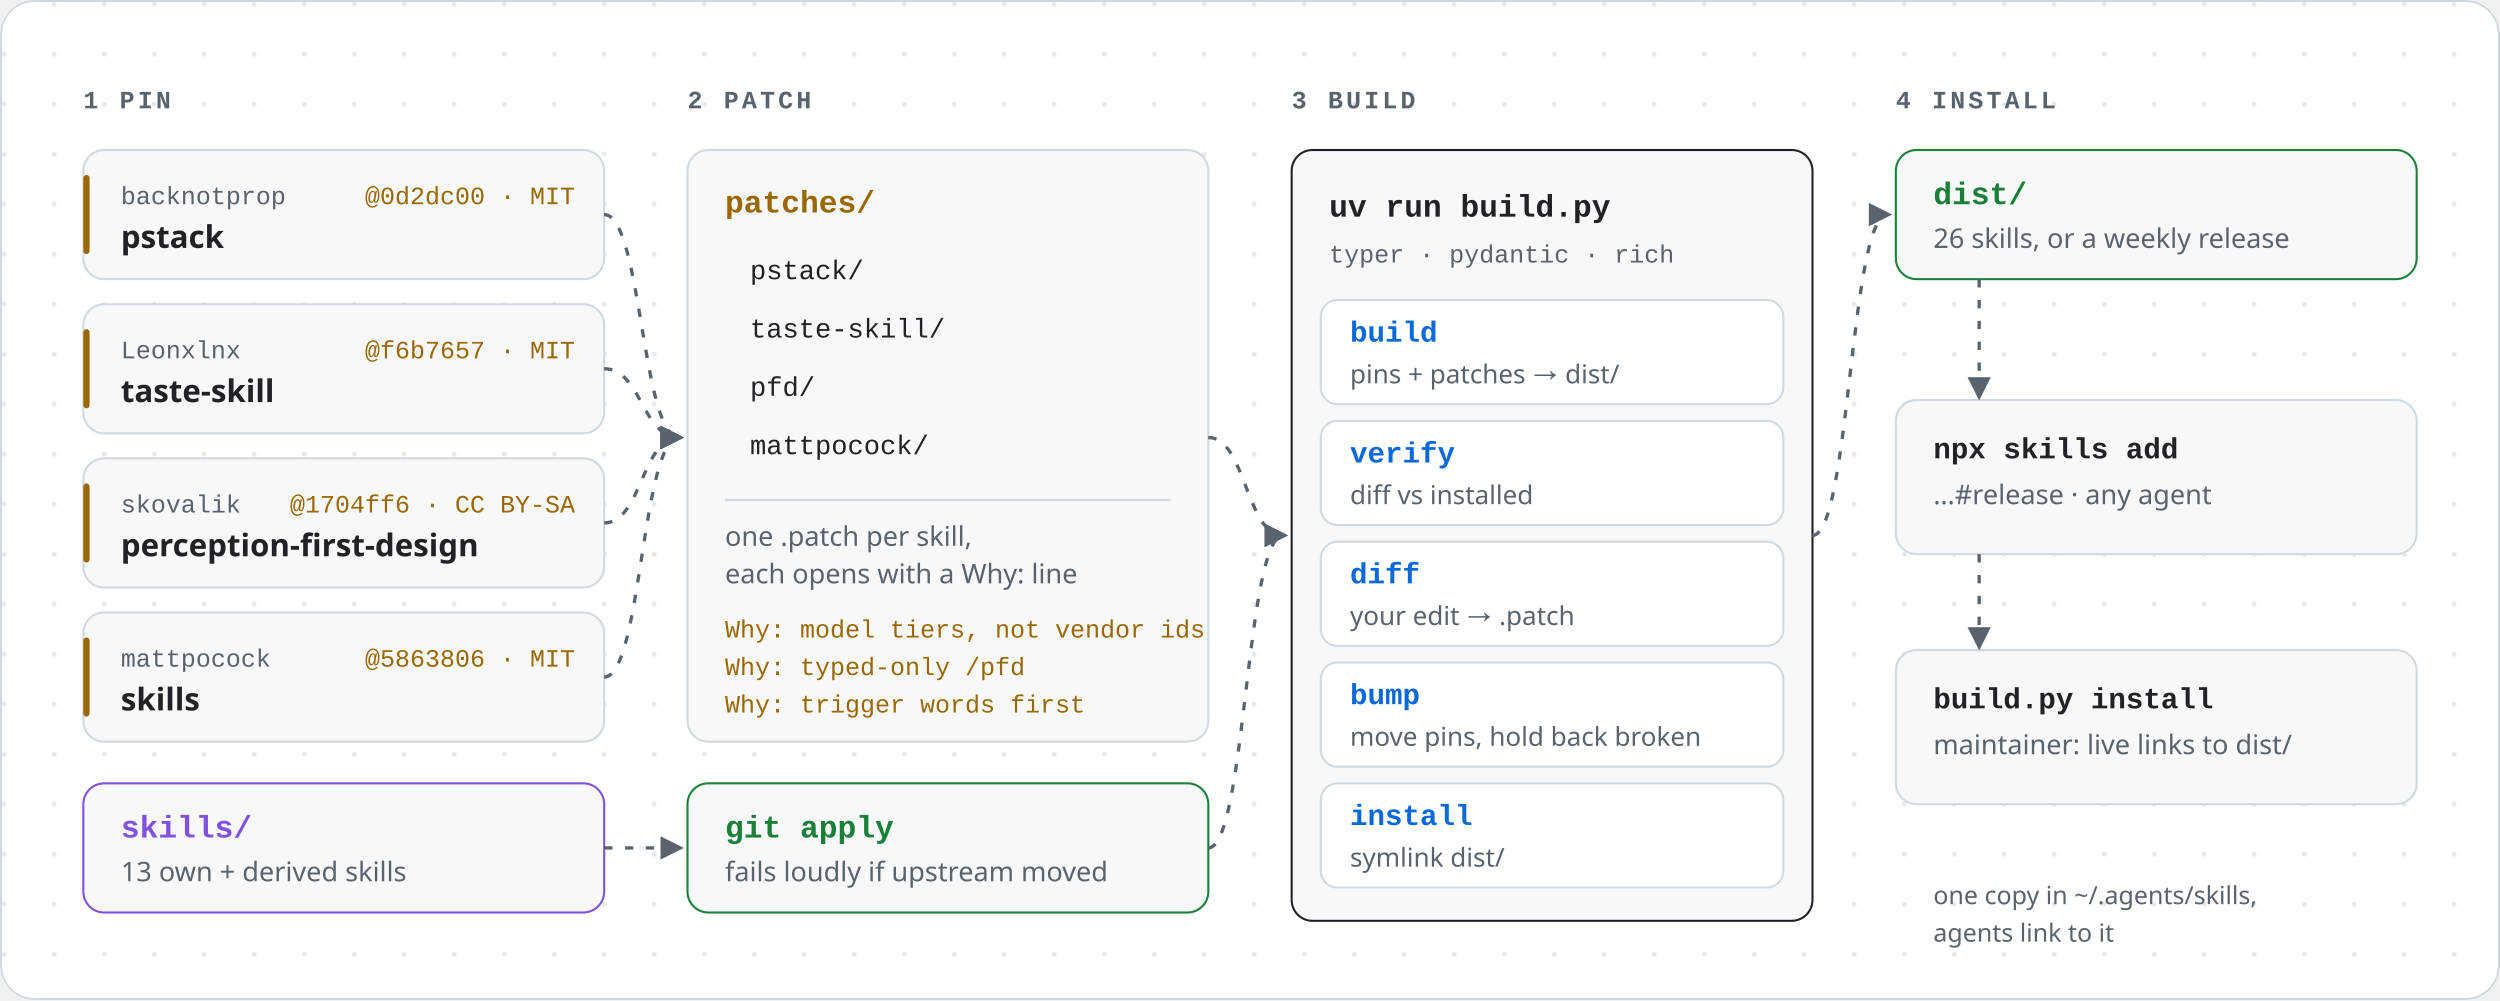
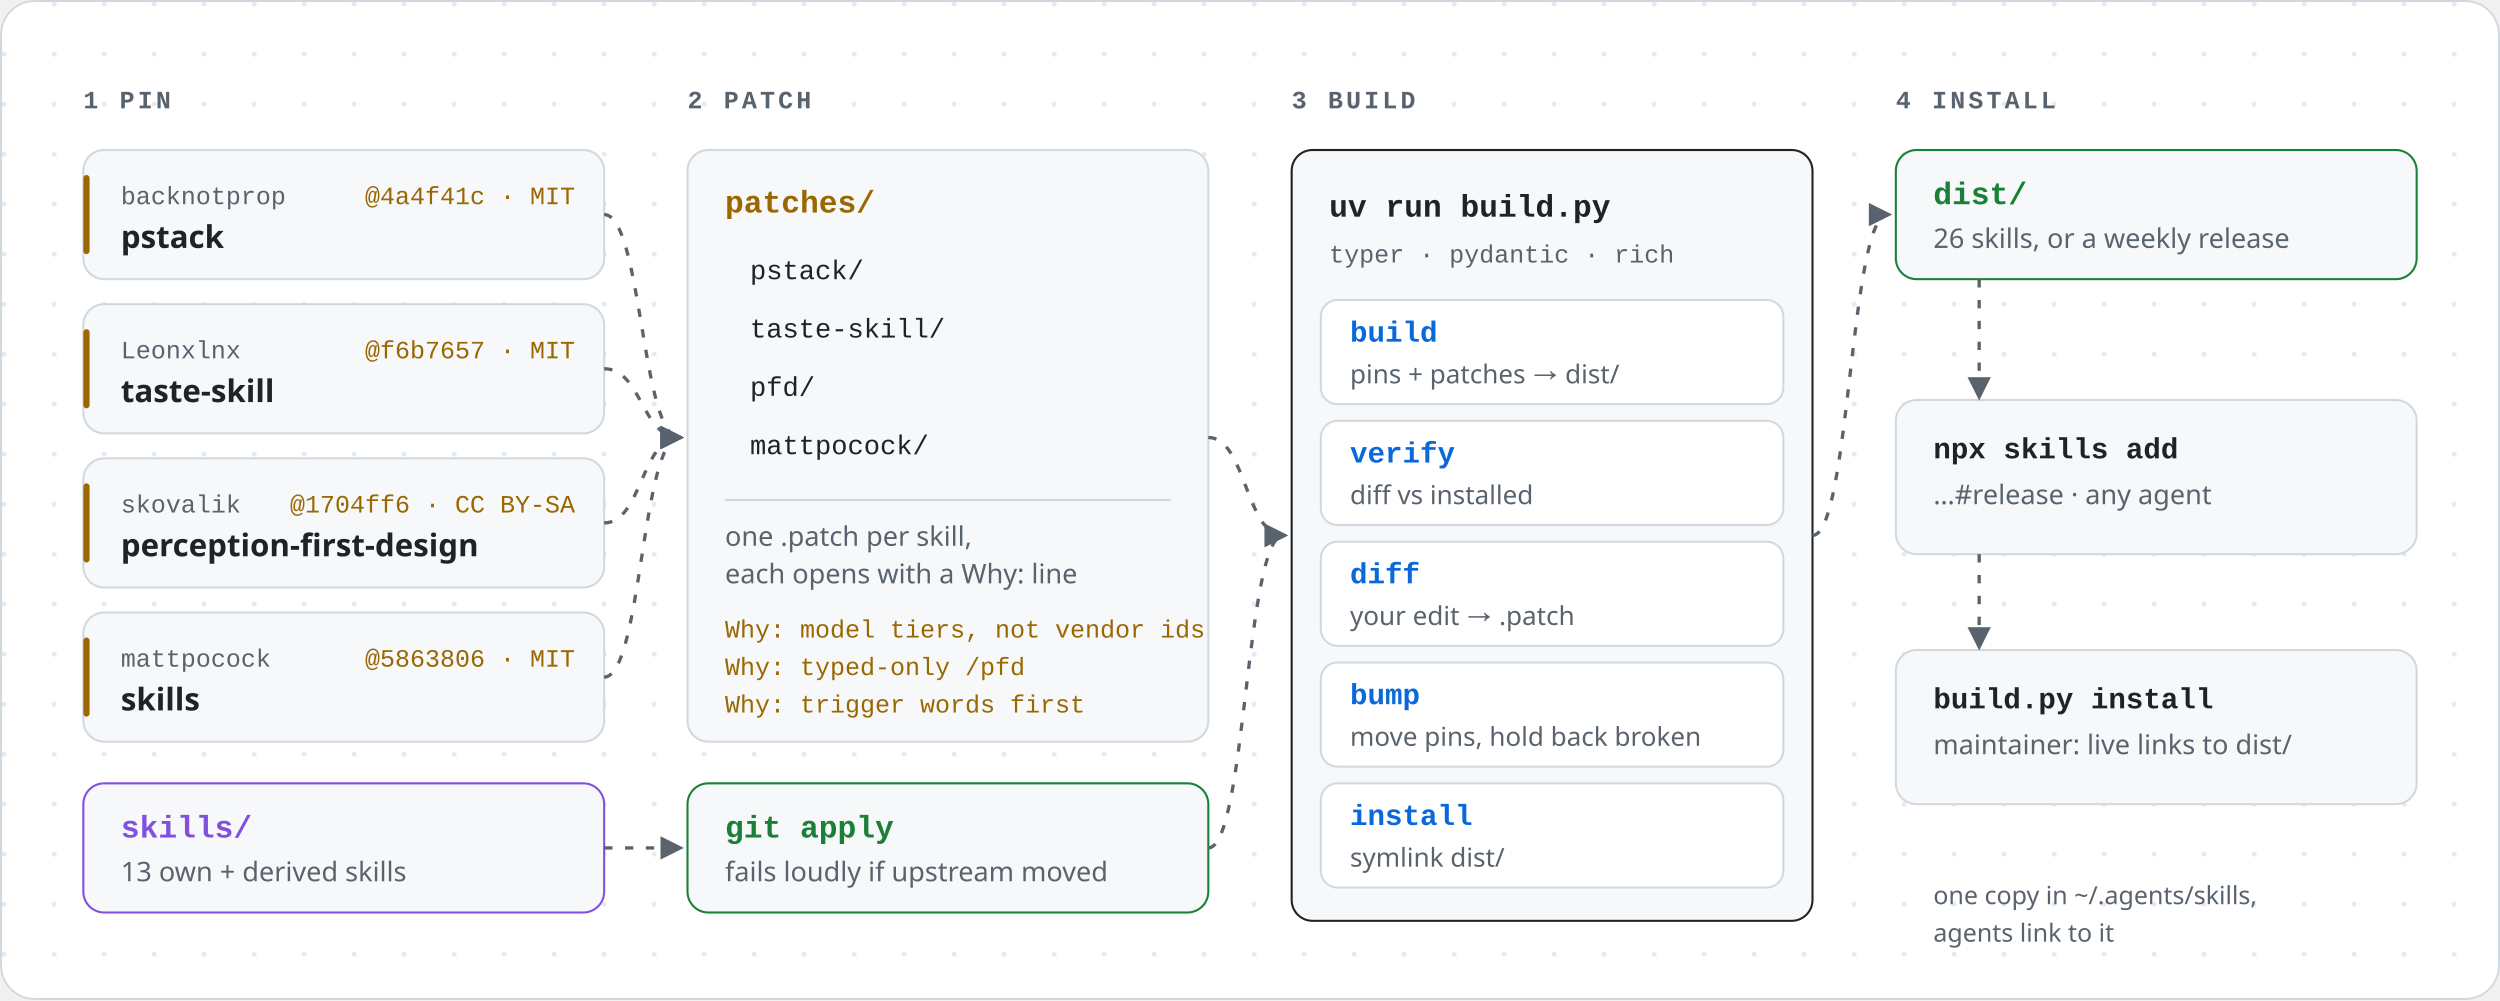
<svg xmlns="http://www.w3.org/2000/svg" width="1200" height="480" viewBox="0 0 1200 480" role="img" aria-labelledby="t">
  <style>
  .sans { font-family: -apple-system, BlinkMacSystemFont, 'Segoe UI', 'Noto Sans', Helvetica, Arial, sans-serif; }
  .mono { font-family: ui-monospace, SFMono-Regular, 'SF Mono', Menlo, Consolas, 'Liberation Mono', monospace; }
  .flow { stroke-dasharray: 4 6; animation: flow 1.2s linear infinite; }
  @keyframes flow { to { stroke-dashoffset: -20; } }
  
  @media (prefers-reduced-motion: reduce) { * { animation: none !important; transform: none !important; } }
</style>
  <defs>
    <pattern id="dots" width="24" height="24" patternUnits="userSpaceOnUse">
      <circle cx="2" cy="2" r="1.2" fill="#e6eaef" />
    </pattern>
    <marker id="arrow" viewBox="0 0 10 10" refX="8" refY="5" markerWidth="7" markerHeight="7" orient="auto-start-reverse">
      <path d="M0,0 L10,5 L0,10 z" fill="#59636e" />
    </marker>
  </defs>
  <rect width="1200" height="480" rx="16" fill="#ffffff" />
  <rect width="1200" height="480" rx="16" fill="url(#dots)" />
  <rect x="0.5" y="0.5" width="1199" height="479" rx="16" fill="none" stroke="#d1d9e0" />
  <text x="40" y="52" class="mono" font-size="12" font-weight="600" fill="#59636e" text-anchor="start" letter-spacing="1.5">1  PIN</text>
  <text x="330" y="52" class="mono" font-size="12" font-weight="600" fill="#59636e" text-anchor="start" letter-spacing="1.5">2  PATCH</text>
  <text x="620" y="52" class="mono" font-size="12" font-weight="600" fill="#59636e" text-anchor="start" letter-spacing="1.5">3  BUILD</text>
  <text x="910" y="52" class="mono" font-size="12" font-weight="600" fill="#59636e" text-anchor="start" letter-spacing="1.5">4  INSTALL</text>
  <rect x="40" y="72" width="250" height="62" rx="10" fill="#f6f8fa" stroke="#d1d9e0" />
  <rect x="40" y="84" width="3" height="38" rx="1.5" fill="#9a6700" />
  <text x="58" y="98" class="mono" font-size="12" font-weight="400" fill="#59636e" text-anchor="start">backnotprop</text>
  <text x="58" y="119" class="sans" font-size="15" font-weight="600" fill="#1f2328" text-anchor="start">pstack</text>
-   <text x="276" y="98" class="mono" font-size="12" font-weight="400" fill="#9a6700" text-anchor="end">@0d2dc00 · MIT</text>
+   <text x="276" y="98" class="mono" font-size="12" font-weight="400" fill="#9a6700" text-anchor="end">@4a4f41c · MIT</text>
  <rect x="40" y="146" width="250" height="62" rx="10" fill="#f6f8fa" stroke="#d1d9e0" />
  <rect x="40" y="158" width="3" height="38" rx="1.5" fill="#9a6700" />
  <text x="58" y="172" class="mono" font-size="12" font-weight="400" fill="#59636e" text-anchor="start">Leonxlnx</text>
  <text x="58" y="193" class="sans" font-size="15" font-weight="600" fill="#1f2328" text-anchor="start">taste-skill</text>
  <text x="276" y="172" class="mono" font-size="12" font-weight="400" fill="#9a6700" text-anchor="end">@f6b7657 · MIT</text>
  <rect x="40" y="220" width="250" height="62" rx="10" fill="#f6f8fa" stroke="#d1d9e0" />
  <rect x="40" y="232" width="3" height="38" rx="1.5" fill="#9a6700" />
  <text x="58" y="246" class="mono" font-size="12" font-weight="400" fill="#59636e" text-anchor="start">skovalik</text>
  <text x="58" y="267" class="sans" font-size="15" font-weight="600" fill="#1f2328" text-anchor="start">perception-first-design</text>
  <text x="276" y="246" class="mono" font-size="12" font-weight="400" fill="#9a6700" text-anchor="end">@1704ff6 · CC BY-SA</text>
  <rect x="40" y="294" width="250" height="62" rx="10" fill="#f6f8fa" stroke="#d1d9e0" />
  <rect x="40" y="306" width="3" height="38" rx="1.5" fill="#9a6700" />
  <text x="58" y="320" class="mono" font-size="12" font-weight="400" fill="#59636e" text-anchor="start">mattpocock</text>
  <text x="58" y="341" class="sans" font-size="15" font-weight="600" fill="#1f2328" text-anchor="start">skills</text>
  <text x="276" y="320" class="mono" font-size="12" font-weight="400" fill="#9a6700" text-anchor="end">@5863806 · MIT</text>
  <rect x="40" y="376" width="250" height="62" rx="10" fill="#f6f8fa" stroke="#8250df" />
  <text x="58" y="402" class="mono" font-size="15" font-weight="600" fill="#8250df" text-anchor="start">skills/</text>
  <text x="58" y="423" class="sans" font-size="13" font-weight="400" fill="#59636e" text-anchor="start">13 own + derived skills</text>
  <rect x="330" y="72" width="250" height="284" rx="10" fill="#f6f8fa" stroke="#d1d9e0" />
  <text x="348" y="102" class="mono" font-size="15" font-weight="600" fill="#9a6700" text-anchor="start">patches/</text>
  <text x="360" y="134" class="mono" font-size="13" font-weight="400" fill="#1f2328" text-anchor="start">pstack/</text>
  <text x="360" y="162" class="mono" font-size="13" font-weight="400" fill="#1f2328" text-anchor="start">taste-skill/</text>
  <text x="360" y="190" class="mono" font-size="13" font-weight="400" fill="#1f2328" text-anchor="start">pfd/</text>
  <text x="360" y="218" class="mono" font-size="13" font-weight="400" fill="#1f2328" text-anchor="start">mattpocock/</text>
  <line x1="348" y1="240" x2="562" y2="240" stroke="#d1d9e0" />
  <text x="348" y="262" class="sans" font-size="13" font-weight="400" fill="#59636e" text-anchor="start">one .patch per skill,</text>
  <text x="348" y="280" class="sans" font-size="13" font-weight="400" fill="#59636e" text-anchor="start">each opens with a Why: line</text>
  <text x="348" y="306" class="mono" font-size="12" font-weight="400" fill="#9a6700" text-anchor="start">Why: model tiers, not vendor ids</text>
  <text x="348" y="324" class="mono" font-size="12" font-weight="400" fill="#9a6700" text-anchor="start">Why: typed-only /pfd</text>
  <text x="348" y="342" class="mono" font-size="12" font-weight="400" fill="#9a6700" text-anchor="start">Why: trigger words first</text>
  <rect x="330" y="376" width="250" height="62" rx="10" fill="#f6f8fa" stroke="#1a7f37" />
  <text x="348" y="402" class="mono" font-size="15" font-weight="600" fill="#1a7f37" text-anchor="start">git apply</text>
  <text x="348" y="423" class="sans" font-size="13" font-weight="400" fill="#59636e" text-anchor="start">fails loudly if upstream moved</text>
  <rect x="620" y="72" width="250" height="370" rx="10" fill="#f6f8fa" stroke="#1f2328" />
  <text x="638" y="104" class="mono" font-size="15" font-weight="700" fill="#1f2328" text-anchor="start">uv run build.py</text>
  <text x="638" y="126" class="mono" font-size="12" font-weight="400" fill="#59636e" text-anchor="start">typer · pydantic · rich</text>
  <rect x="634" y="144" width="222" height="50" rx="8" fill="#ffffff" stroke="#d1d9e0" />
  <text x="648" y="164" class="mono" font-size="14" font-weight="600" fill="#0969da" text-anchor="start">build</text>
  <text x="648" y="184" class="sans" font-size="12.5" font-weight="400" fill="#59636e" text-anchor="start">pins + patches → dist/</text>
  <rect x="634" y="202" width="222" height="50" rx="8" fill="#ffffff" stroke="#d1d9e0" />
  <text x="648" y="222" class="mono" font-size="14" font-weight="600" fill="#0969da" text-anchor="start">verify</text>
  <text x="648" y="242" class="sans" font-size="12.5" font-weight="400" fill="#59636e" text-anchor="start">diff vs installed</text>
  <rect x="634" y="260" width="222" height="50" rx="8" fill="#ffffff" stroke="#d1d9e0" />
  <text x="648" y="280" class="mono" font-size="14" font-weight="600" fill="#0969da" text-anchor="start">diff</text>
  <text x="648" y="300" class="sans" font-size="12.5" font-weight="400" fill="#59636e" text-anchor="start">your edit → .patch</text>
  <rect x="634" y="318" width="222" height="50" rx="8" fill="#ffffff" stroke="#d1d9e0" />
  <text x="648" y="338" class="mono" font-size="14" font-weight="600" fill="#0969da" text-anchor="start">bump</text>
  <text x="648" y="358" class="sans" font-size="12.5" font-weight="400" fill="#59636e" text-anchor="start">move pins, hold back broken</text>
  <rect x="634" y="376" width="222" height="50" rx="8" fill="#ffffff" stroke="#d1d9e0" />
  <text x="648" y="396" class="mono" font-size="14" font-weight="600" fill="#0969da" text-anchor="start">install</text>
  <text x="648" y="416" class="sans" font-size="12.5" font-weight="400" fill="#59636e" text-anchor="start">symlink dist/</text>
  <rect x="910" y="72" width="250" height="62" rx="10" fill="#f6f8fa" stroke="#1a7f37" />
  <text x="928" y="98" class="mono" font-size="15" font-weight="600" fill="#1a7f37" text-anchor="start">dist/</text>
  <text x="928" y="119" class="sans" font-size="13" font-weight="400" fill="#59636e" text-anchor="start">26 skills, or a weekly release</text>
  <rect x="910" y="192" width="250" height="74" rx="10" fill="#f6f8fa" stroke="#d1d9e0" />
  <text x="928" y="220" class="mono" font-size="14" font-weight="600" fill="#1f2328" text-anchor="start">npx skills add</text>
  <text x="928" y="242" class="sans" font-size="13" font-weight="400" fill="#59636e" text-anchor="start">…#release · any agent</text>
  <rect x="910" y="312" width="250" height="74" rx="10" fill="#f6f8fa" stroke="#d1d9e0" />
  <text x="928" y="340" class="mono" font-size="14" font-weight="600" fill="#1f2328" text-anchor="start">build.py install</text>
  <text x="928" y="362" class="sans" font-size="13" font-weight="400" fill="#59636e" text-anchor="start">maintainer: live links to dist/</text>
  <text x="928" y="434" class="sans" font-size="12" font-weight="400" fill="#59636e" text-anchor="start">one copy in ~/.agents/skills,</text>
  <text x="928" y="452" class="sans" font-size="12" font-weight="400" fill="#59636e" text-anchor="start">agents link to it</text>
  <path class="flow" d="M290,103 C308.0,103 308.0,210 326,210" fill="none" stroke="#59636e" stroke-width="1.6" marker-end="url(#arrow)" />
  <path class="flow" d="M290,177 C308.0,177 308.0,210 326,210" fill="none" stroke="#59636e" stroke-width="1.6" marker-end="url(#arrow)" />
  <path class="flow" d="M290,251 C308.0,251 308.0,210 326,210" fill="none" stroke="#59636e" stroke-width="1.6" marker-end="url(#arrow)" />
  <path class="flow" d="M290,325 C308.0,325 308.0,210 326,210" fill="none" stroke="#59636e" stroke-width="1.6" marker-end="url(#arrow)" />
  <path class="flow" d="M290,407 C308.0,407 308.0,407 326,407" fill="none" stroke="#59636e" stroke-width="1.6" marker-end="url(#arrow)" />
  <path class="flow" d="M580,210 C598.0,210 598.0,257 616,257" fill="none" stroke="#59636e" stroke-width="1.6" marker-end="url(#arrow)" />
  <path class="flow" d="M580,407 C598.0,407 598.0,257 616,257" fill="none" stroke="#59636e" stroke-width="1.6" marker-end="url(#arrow)" />
  <path class="flow" d="M870,257 C888.0,257 888.0,103 906,103" fill="none" stroke="#59636e" stroke-width="1.6" marker-end="url(#arrow)" />
  <path class="flow" d="M950,134 L950,190" stroke="#59636e" stroke-width="1.6" marker-end="url(#arrow)" />
  <path class="flow" d="M950,266 L950,310" stroke="#59636e" stroke-width="1.6" marker-end="url(#arrow)" />
</svg>
